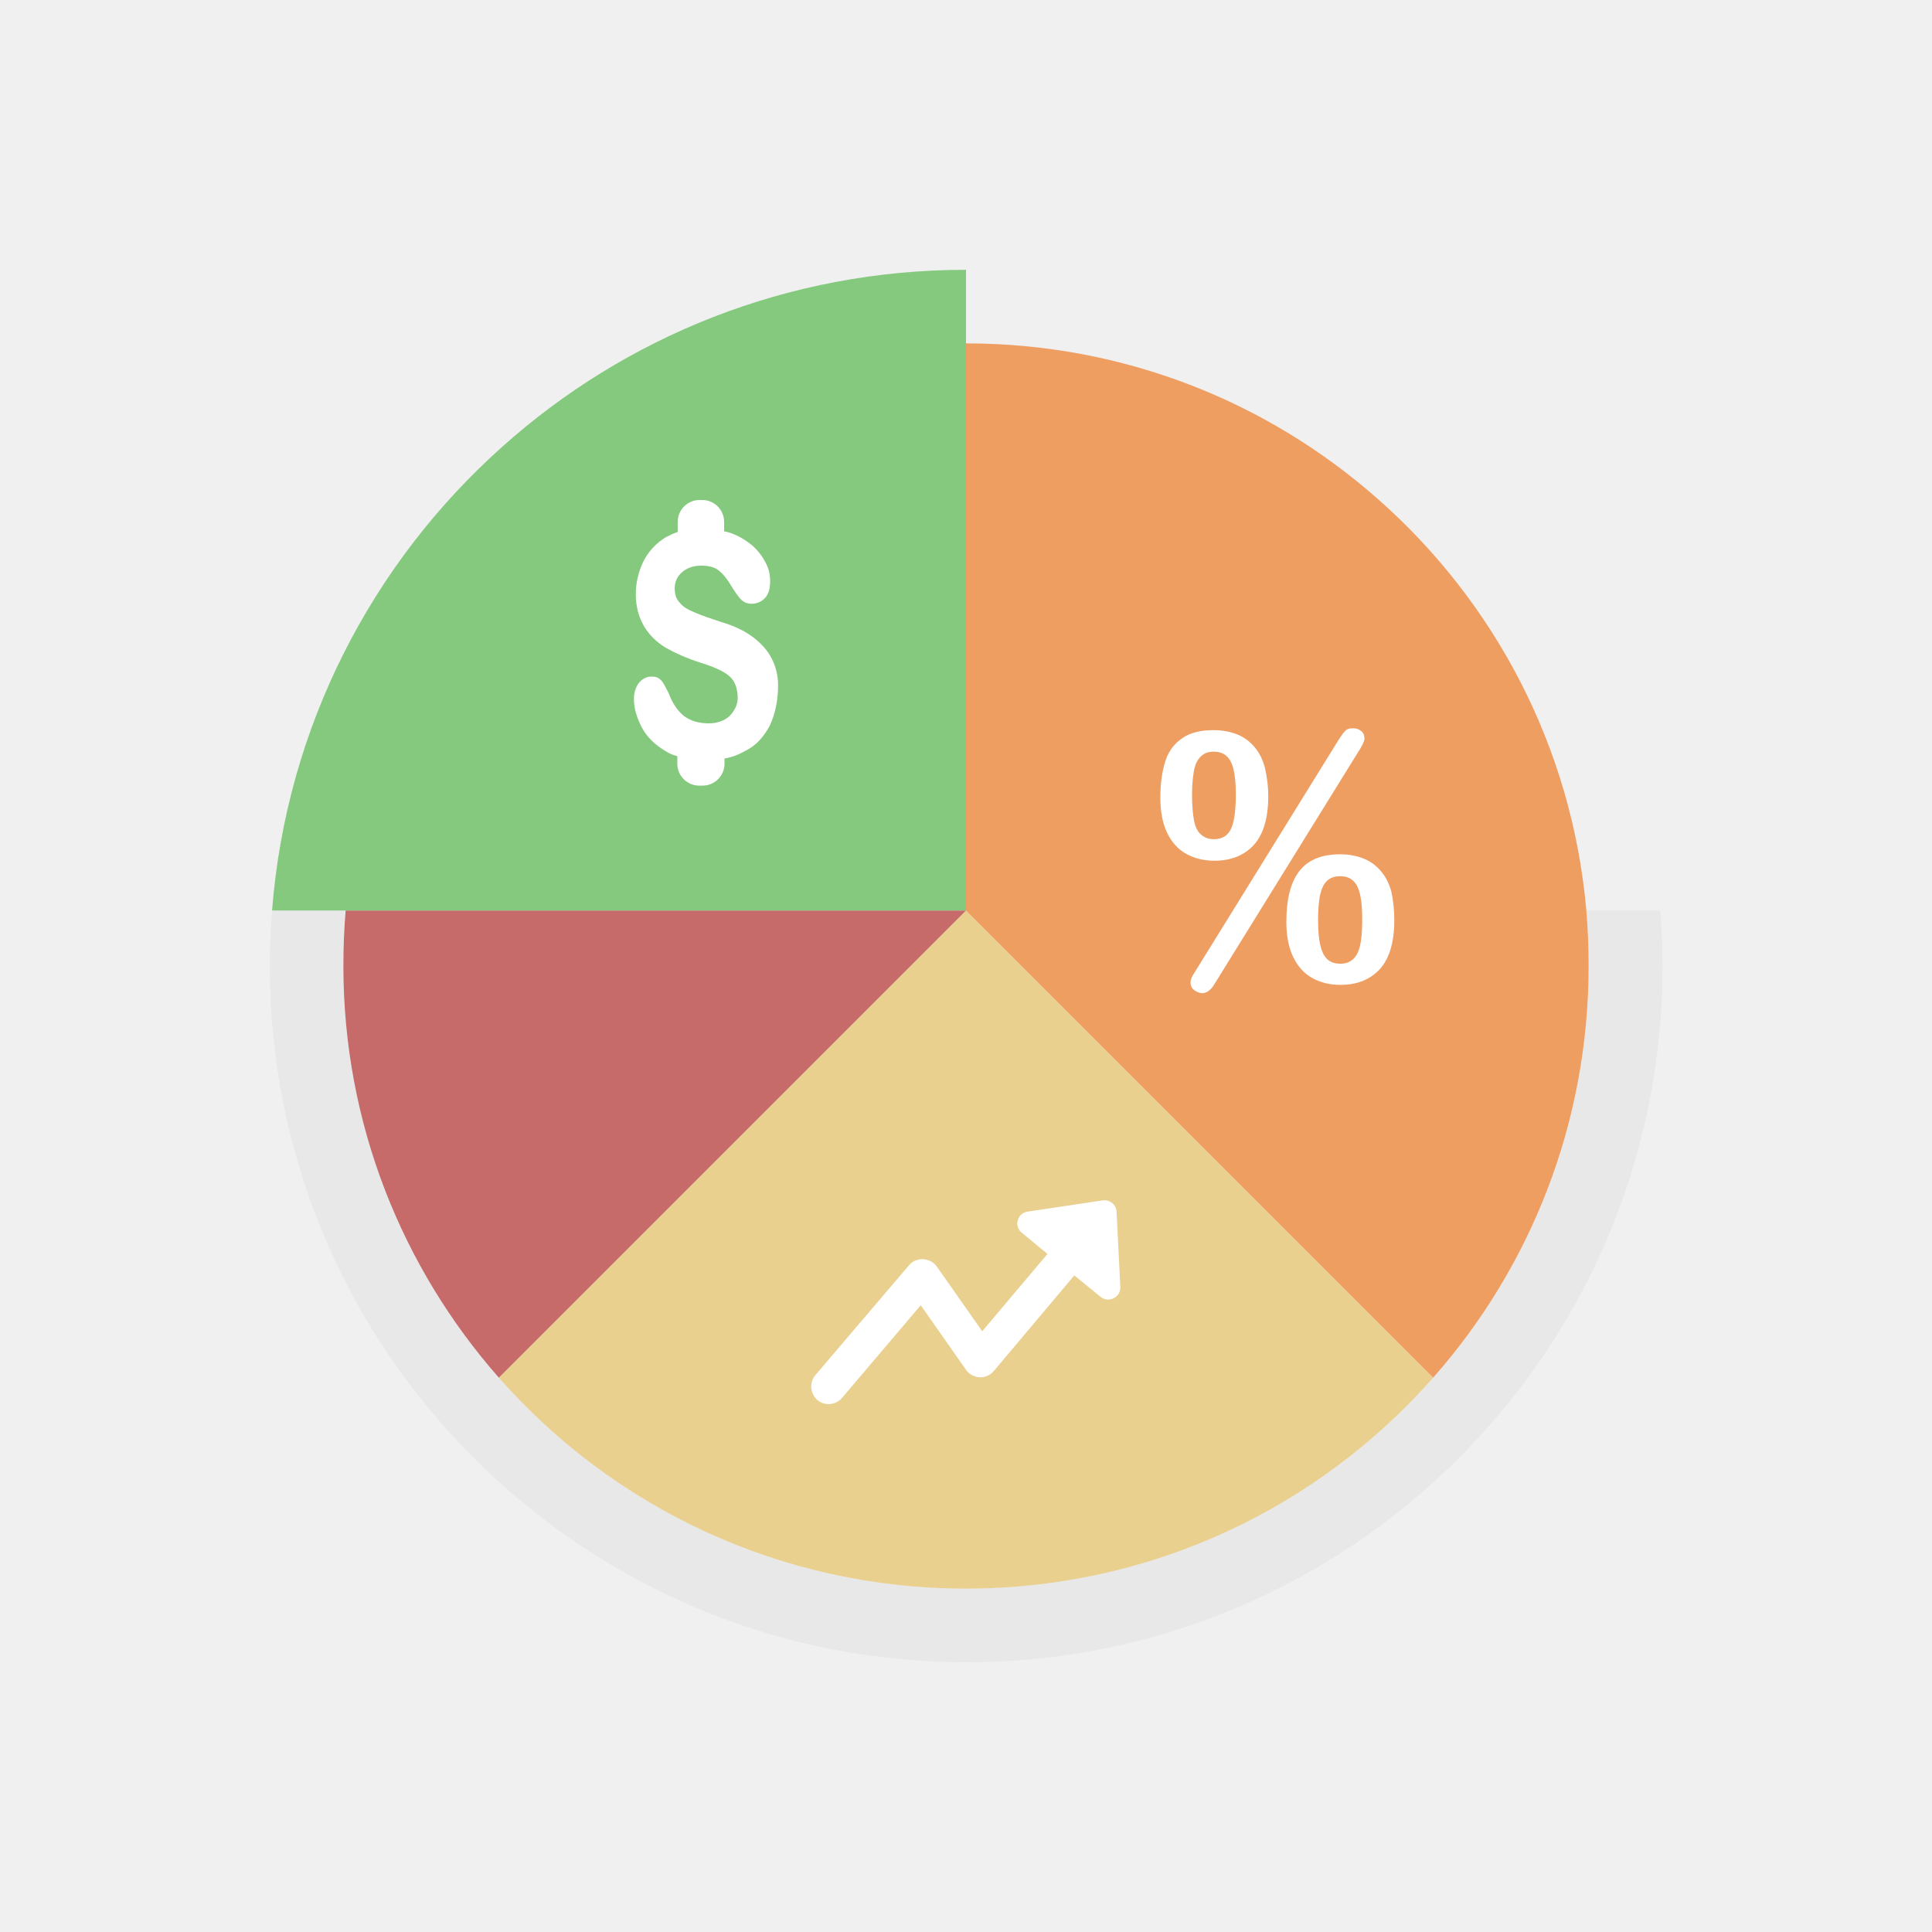
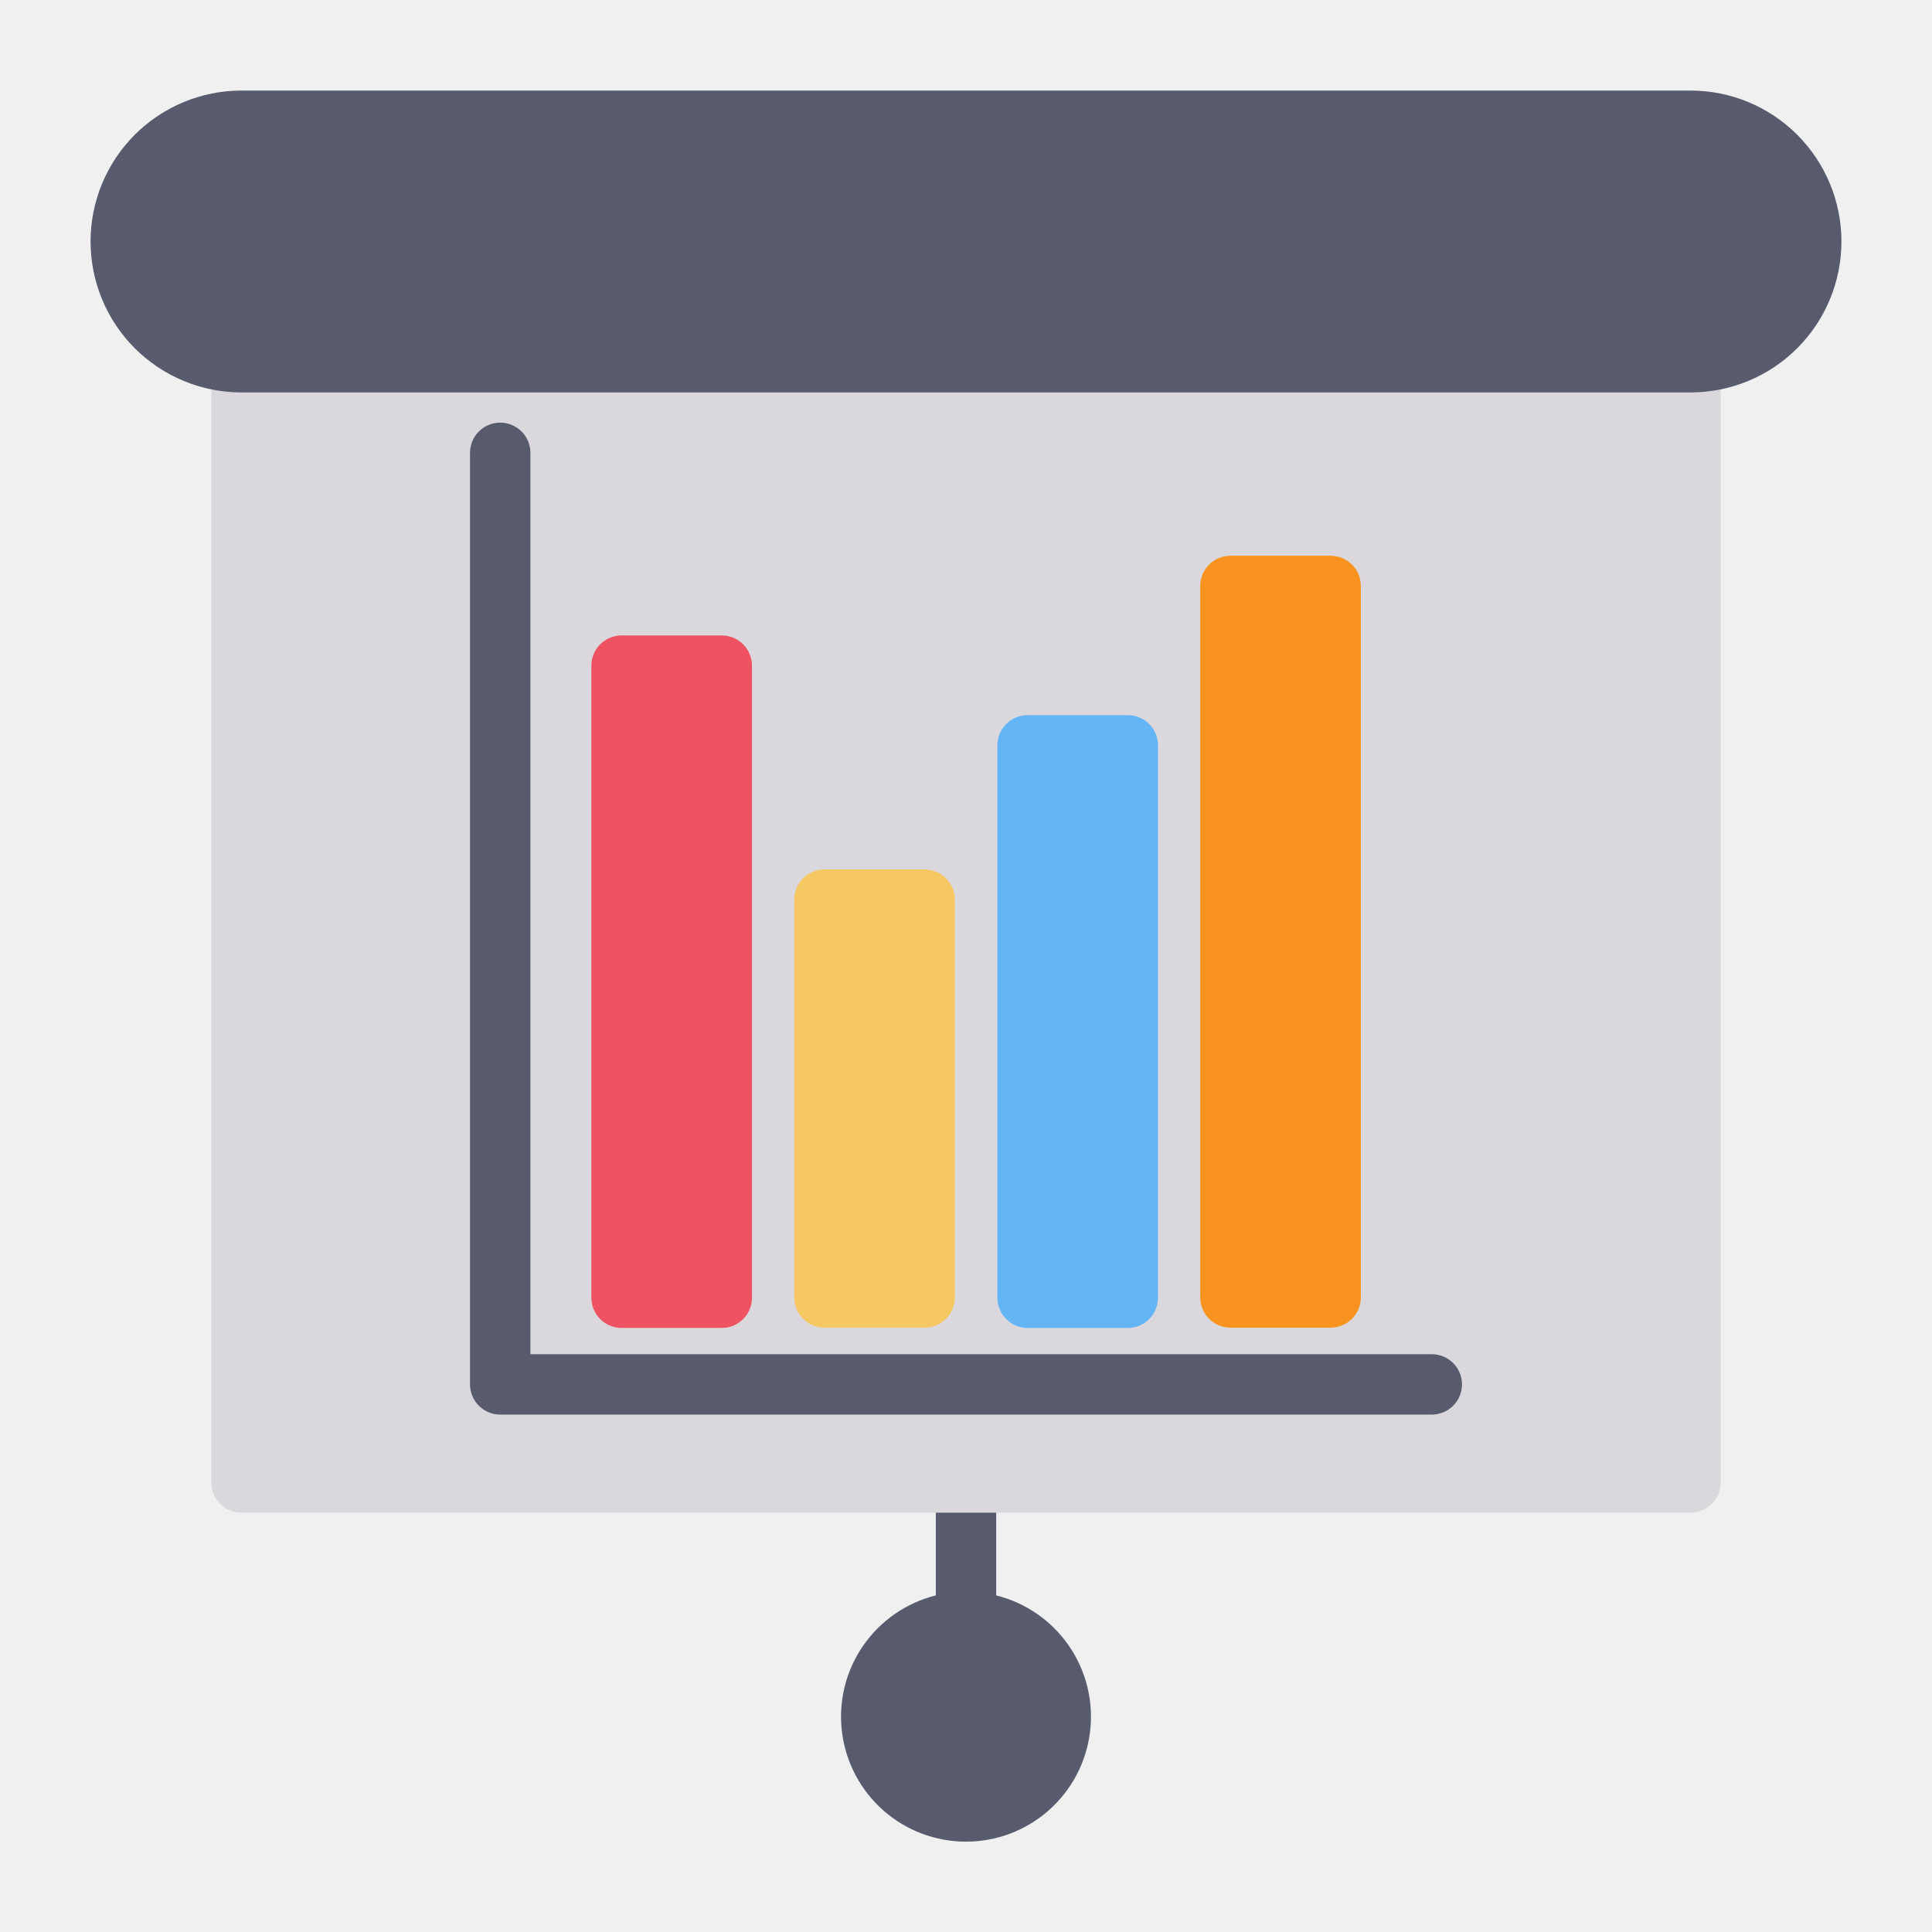
- <svg xmlns="http://www.w3.org/2000/svg" version="1.1" id="Layer_1" x="0px" y="0px" viewBox="0 0 512 512" style="enable-background:new 0 0 512 512;" xml:space="preserve">
-   <style type="text/css">
- 	.st0{fill:#E8E8E8;}
- 	.st1{fill:#EAD08F;}
- 	.st2{fill:#C66A6A;}
- 	.st3{fill:#EF9E62;}
- 	.st4{fill:#84C97D;}
- 	.st5{fill:#FFFFFF;}
- </style>
-   <g>
-     <path class="st0" d="M72.1,241.3h19.6C91.2,246.1,91,251,91,256c0,41.8,15.6,80,41.2,109.1C162.4,399.4,206.7,421,256,421   s93.6-21.6,123.8-55.9C405.5,336,421,297.8,421,256c0-5-0.2-9.9-0.6-14.7h19.6c0.4,4.9,0.6,9.8,0.6,14.7   c0,47.2-17.7,90.3-46.9,122.9c-33.8,37.8-82.9,61.6-137.6,61.6s-103.8-23.8-137.6-61.6C89.2,346.3,71.5,303.2,71.5,256   C71.5,251,71.7,246.1,72.1,241.3z" />
-     <path class="st1" d="M132.2,365.1C162.4,399.4,206.7,421,256,421s93.6-21.6,123.8-55.9L256,241.3L132.2,365.1z" />
-     <path class="st2" d="M91,256c0,41.8,15.6,80,41.2,109.1L256,241.3H91.6C91.2,246.1,91,251,91,256z" />
-     <path class="st3" d="M256,91v150.3l123.8,123.8C405.5,336,421,297.8,421,256c0-5-0.2-9.9-0.6-14.7c-3.8-43.4-24.4-81.9-55.3-109.1   C336,106.5,297.8,91,256,91z" />
-     <path class="st4" d="M72.1,241.3H256V71.5c-47.2,0-90.3,17.7-122.9,46.9C98.7,149.1,75.9,192.5,72.1,241.3z" />
-     <path class="st5" d="M204.5,174.5c-1.1-2.2-2.8-4-5-5.7c-2.2-1.6-5-3-8.5-4c-3-1-5.1-1.7-6.9-2.5c-1.7-0.7-3-1.4-3.9-2.5   c-1-1-1.4-2.3-1.4-3.9c0-1.7,0.7-3.2,2-4.3c1.3-1.1,3-1.7,5-1.7s3.6,0.4,4.7,1.3s2.1,2.1,3,3.6c1,1.7,2,3.1,2.7,3.9   c0.9,0.9,1.7,1.3,3,1.3c1.6,0,2.8-0.7,3.7-1.7c0.9-1.1,1.2-2.6,1.2-4.3c0-1.6-0.3-3.2-1.2-4.9c-0.9-1.7-2-3.2-3.6-4.6   c-1.6-1.3-3.5-2.5-5.8-3.3c-0.4-0.1-1-0.3-1.6-0.4v-2.5c0-3.2-2.6-5.8-5.8-5.8h-0.7c-3.2,0-5.8,2.6-5.8,5.8v2.7   c-1.1,0.3-2.2,0.9-3.2,1.4c-2.6,1.6-4.6,3.8-5.9,6.4c-1.3,2.7-2,5.6-2,8.6c0,3.5,0.8,6.2,2.2,8.6c1.4,2.3,3.3,4.2,5.8,5.7   c2.5,1.4,5.6,2.8,9.4,4c3.5,1.1,5.9,2.2,7.4,3.5c1.4,1.2,2.2,3.2,2.2,5.8c0,1.7-0.8,3.3-2.1,4.7c-1.4,1.3-3.3,2-5.6,2   c-2.7,0-4.9-0.7-6.6-2c-1.6-1.3-3-3.3-4-6c-0.7-1.3-1.2-2.5-1.9-3.3c-0.7-0.8-1.4-1.1-2.7-1.1c-1.3,0-2.5,0.7-3.3,1.7   c-0.9,1.2-1.3,2.6-1.3,4.3c0,2.5,0.8,5,2.1,7.5s3.5,4.6,6.2,6.2c1,0.7,2.1,1.1,3.2,1.4v2c0,3.2,2.6,5.8,5.8,5.8h0.9   c3.2,0,5.8-2.6,5.8-5.8V201c2-0.3,3.7-1,5.3-1.9c3-1.4,5.1-3.8,6.7-6.8c1.4-3,2.2-6.6,2.2-10.7   C206.2,179.1,205.6,176.6,204.5,174.5z" />
-     <g>
-       <path class="st5" d="M336.1,211c0,5.8-1.3,10.1-3.8,12.9c-2.6,2.8-6,4.2-10.5,4.2c-2.7,0-5.2-0.6-7.4-1.8    c-2.2-1.2-3.9-3.1-5.1-5.6s-1.8-5.7-1.8-9.3c0-3.9,0.5-7.2,1.4-9.9s2.5-4.6,4.6-6c2.1-1.4,4.8-2,8.1-2c2.4,0,4.4,0.4,6.2,1.1    c1.8,0.7,3.3,1.8,4.6,3.3s2.2,3.3,2.8,5.5C335.7,205.6,336.1,208.1,336.1,211z M327.5,210.6c0-4-0.4-6.9-1.3-8.7    c-0.9-1.8-2.4-2.7-4.5-2.7c-1.5,0-2.6,0.4-3.5,1.3c-0.9,0.9-1.5,2.1-1.8,3.8s-0.5,3.8-0.5,6.4c0,2.7,0.2,4.9,0.5,6.6    c0.3,1.7,0.9,3,1.8,3.8s2,1.3,3.5,1.3c2.2,0,3.8-1,4.6-2.9C327.1,217.7,327.5,214.7,327.5,210.6z M359.8,199.5l-37.9,61.2    c-1,1.7-2.1,2.5-3.3,2.5c-0.7,0-1.4-0.3-2.1-0.8c-0.7-0.5-1-1.2-1-2.1c0-0.6,0.3-1.4,0.9-2.3l38.2-61.7c0.7-1.1,1.3-2,1.8-2.5    c0.5-0.6,1.2-0.8,2.2-0.8c0.9,0,1.6,0.3,2.2,0.8s0.8,1.2,0.8,2.1C361.5,196.5,361,197.7,359.8,199.5z M369.5,243.9    c0,5.8-1.3,10.1-3.8,12.9c-2.6,2.8-6,4.2-10.5,4.2c-2.8,0-5.2-0.6-7.4-1.8s-3.9-3.1-5.1-5.6c-1.2-2.5-1.8-5.6-1.8-9.3    c0-5.9,1.1-10.4,3.4-13.4c2.3-3,5.9-4.5,10.8-4.5c2.4,0,4.4,0.4,6.2,1.1c1.8,0.7,3.3,1.8,4.6,3.3c1.3,1.5,2.2,3.3,2.8,5.4    C369.2,238.5,369.5,241,369.5,243.9z M361,243.5c0-3.9-0.4-6.8-1.3-8.6c-0.9-1.8-2.4-2.7-4.5-2.7c-1.5,0-2.7,0.4-3.6,1.3    c-0.9,0.9-1.4,2.1-1.8,3.8c-0.3,1.7-0.5,3.8-0.5,6.4c0,4.1,0.4,7,1.3,8.9c0.9,1.9,2.4,2.8,4.6,2.8c2.2,0,3.7-1,4.6-2.9    S361,247.6,361,243.5z" />
-     </g>
-     <path class="st5" d="M295.9,321.1c-0.1-1.9-1.8-3.2-3.6-3l-20,3c-2.7,0.4-3.7,3.9-1.5,5.6l6.8,5.6l-17.3,20.5l-12-17.1   c-0.8-1.2-2.2-1.9-3.6-2c-1.4-0.1-2.9,0.5-3.8,1.6l-24.8,29.1c-1.7,2-1.4,4.9,0.5,6.6c0.9,0.8,2,1.1,3,1.1c1.3,0,2.7-0.6,3.6-1.7   l20.8-24.5l12,17.1c0.8,1.2,2.2,1.9,3.6,2c1.4,0.1,2.9-0.6,3.8-1.7l21.3-25.3l7,5.7c2.1,1.7,5.3,0.1,5.2-2.6L295.9,321.1z" />
-   </g>
+ <svg xmlns="http://www.w3.org/2000/svg" width="64" height="64" viewBox="0 0 64 64" fill="none">
+   <path d="M33 52.85V49.11C33 48.845 32.895 48.59 32.707 48.403C32.52 48.215 32.265 48.11 32 48.11C31.735 48.11 31.48 48.215 31.293 48.403C31.105 48.59 31 48.845 31 49.11V52.85C30.019 53.094 29.162 53.689 28.589 54.522C28.016 55.354 27.768 56.368 27.891 57.371C28.014 58.374 28.5 59.298 29.256 59.968C30.013 60.638 30.989 61.007 32 61.007C33.011 61.007 33.987 60.638 34.743 59.968C35.501 59.298 35.986 58.374 36.109 57.371C36.232 56.368 35.984 55.354 35.411 54.522C34.839 53.689 33.981 53.094 33 52.85Z" fill="#575B6D" />
+   <path d="M56 11H8C7.448 11 7 11.448 7 12V49.11C7 49.662 7.448 50.11 8 50.11H56C56.552 50.11 57 49.662 57 49.11V12C57 11.448 56.552 11 56 11Z" fill="#DBD8DD" />
+   <path d="M56 3H8C6.674 3 5.402 3.527 4.464 4.464C3.527 5.402 3 6.674 3 8C3 9.326 3.527 10.598 4.464 11.536C5.402 12.473 6.674 13 8 13H56C57.326 13 58.598 12.473 59.535 11.536C60.473 10.598 61 9.326 61 8C61 6.674 60.473 5.402 59.535 4.464C58.598 3.527 57.326 3 56 3V3Z" fill="#575B6D" />
+   <path d="M47.43 44.86H17.57V15C17.57 14.735 17.465 14.48 17.277 14.293C17.09 14.105 16.835 14 16.57 14C16.305 14 16.05 14.105 15.863 14.293C15.675 14.48 15.57 14.735 15.57 15V45.86C15.57 46.125 15.675 46.38 15.863 46.567C16.05 46.755 16.305 46.86 16.57 46.86H47.43C47.695 46.86 47.95 46.755 48.137 46.567C48.325 46.38 48.43 46.125 48.43 45.86C48.43 45.595 48.325 45.34 48.137 45.153C47.95 44.965 47.695 44.86 47.43 44.86Z" fill="#575B6D" />
+   <path d="M23.91 21.05H20.59C20.038 21.05 19.59 21.498 19.59 22.05V42.99C19.59 43.542 20.038 43.99 20.59 43.99H23.91C24.462 43.99 24.91 43.542 24.91 42.99V22.05C24.91 21.498 24.462 21.05 23.91 21.05Z" fill="#EF5261" />
+   <path d="M30.63 28.8H27.31C26.758 28.8 26.31 29.248 26.31 29.8V42.98C26.31 43.532 26.758 43.98 27.31 43.98H30.63C31.182 43.98 31.63 43.532 31.63 42.98V29.8C31.63 29.248 31.182 28.8 30.63 28.8Z" fill="#F6C863" />
+   <path d="M37.36 23.69H34.04C33.488 23.69 33.04 24.138 33.04 24.69V42.99C33.04 43.542 33.488 43.99 34.04 43.99H37.36C37.912 43.99 38.36 43.542 38.36 42.99V24.69C38.36 24.138 37.912 23.69 37.36 23.69Z" fill="#64B5F6" />
+   <path d="M44.08 18.41H40.76C40.208 18.41 39.76 18.858 39.76 19.41V42.98C39.76 43.532 40.208 43.98 40.76 43.98H44.08C44.632 43.98 45.08 43.532 45.08 42.98V19.41C45.08 18.858 44.632 18.41 44.08 18.41Z" fill="#F7931E" />
</svg>
